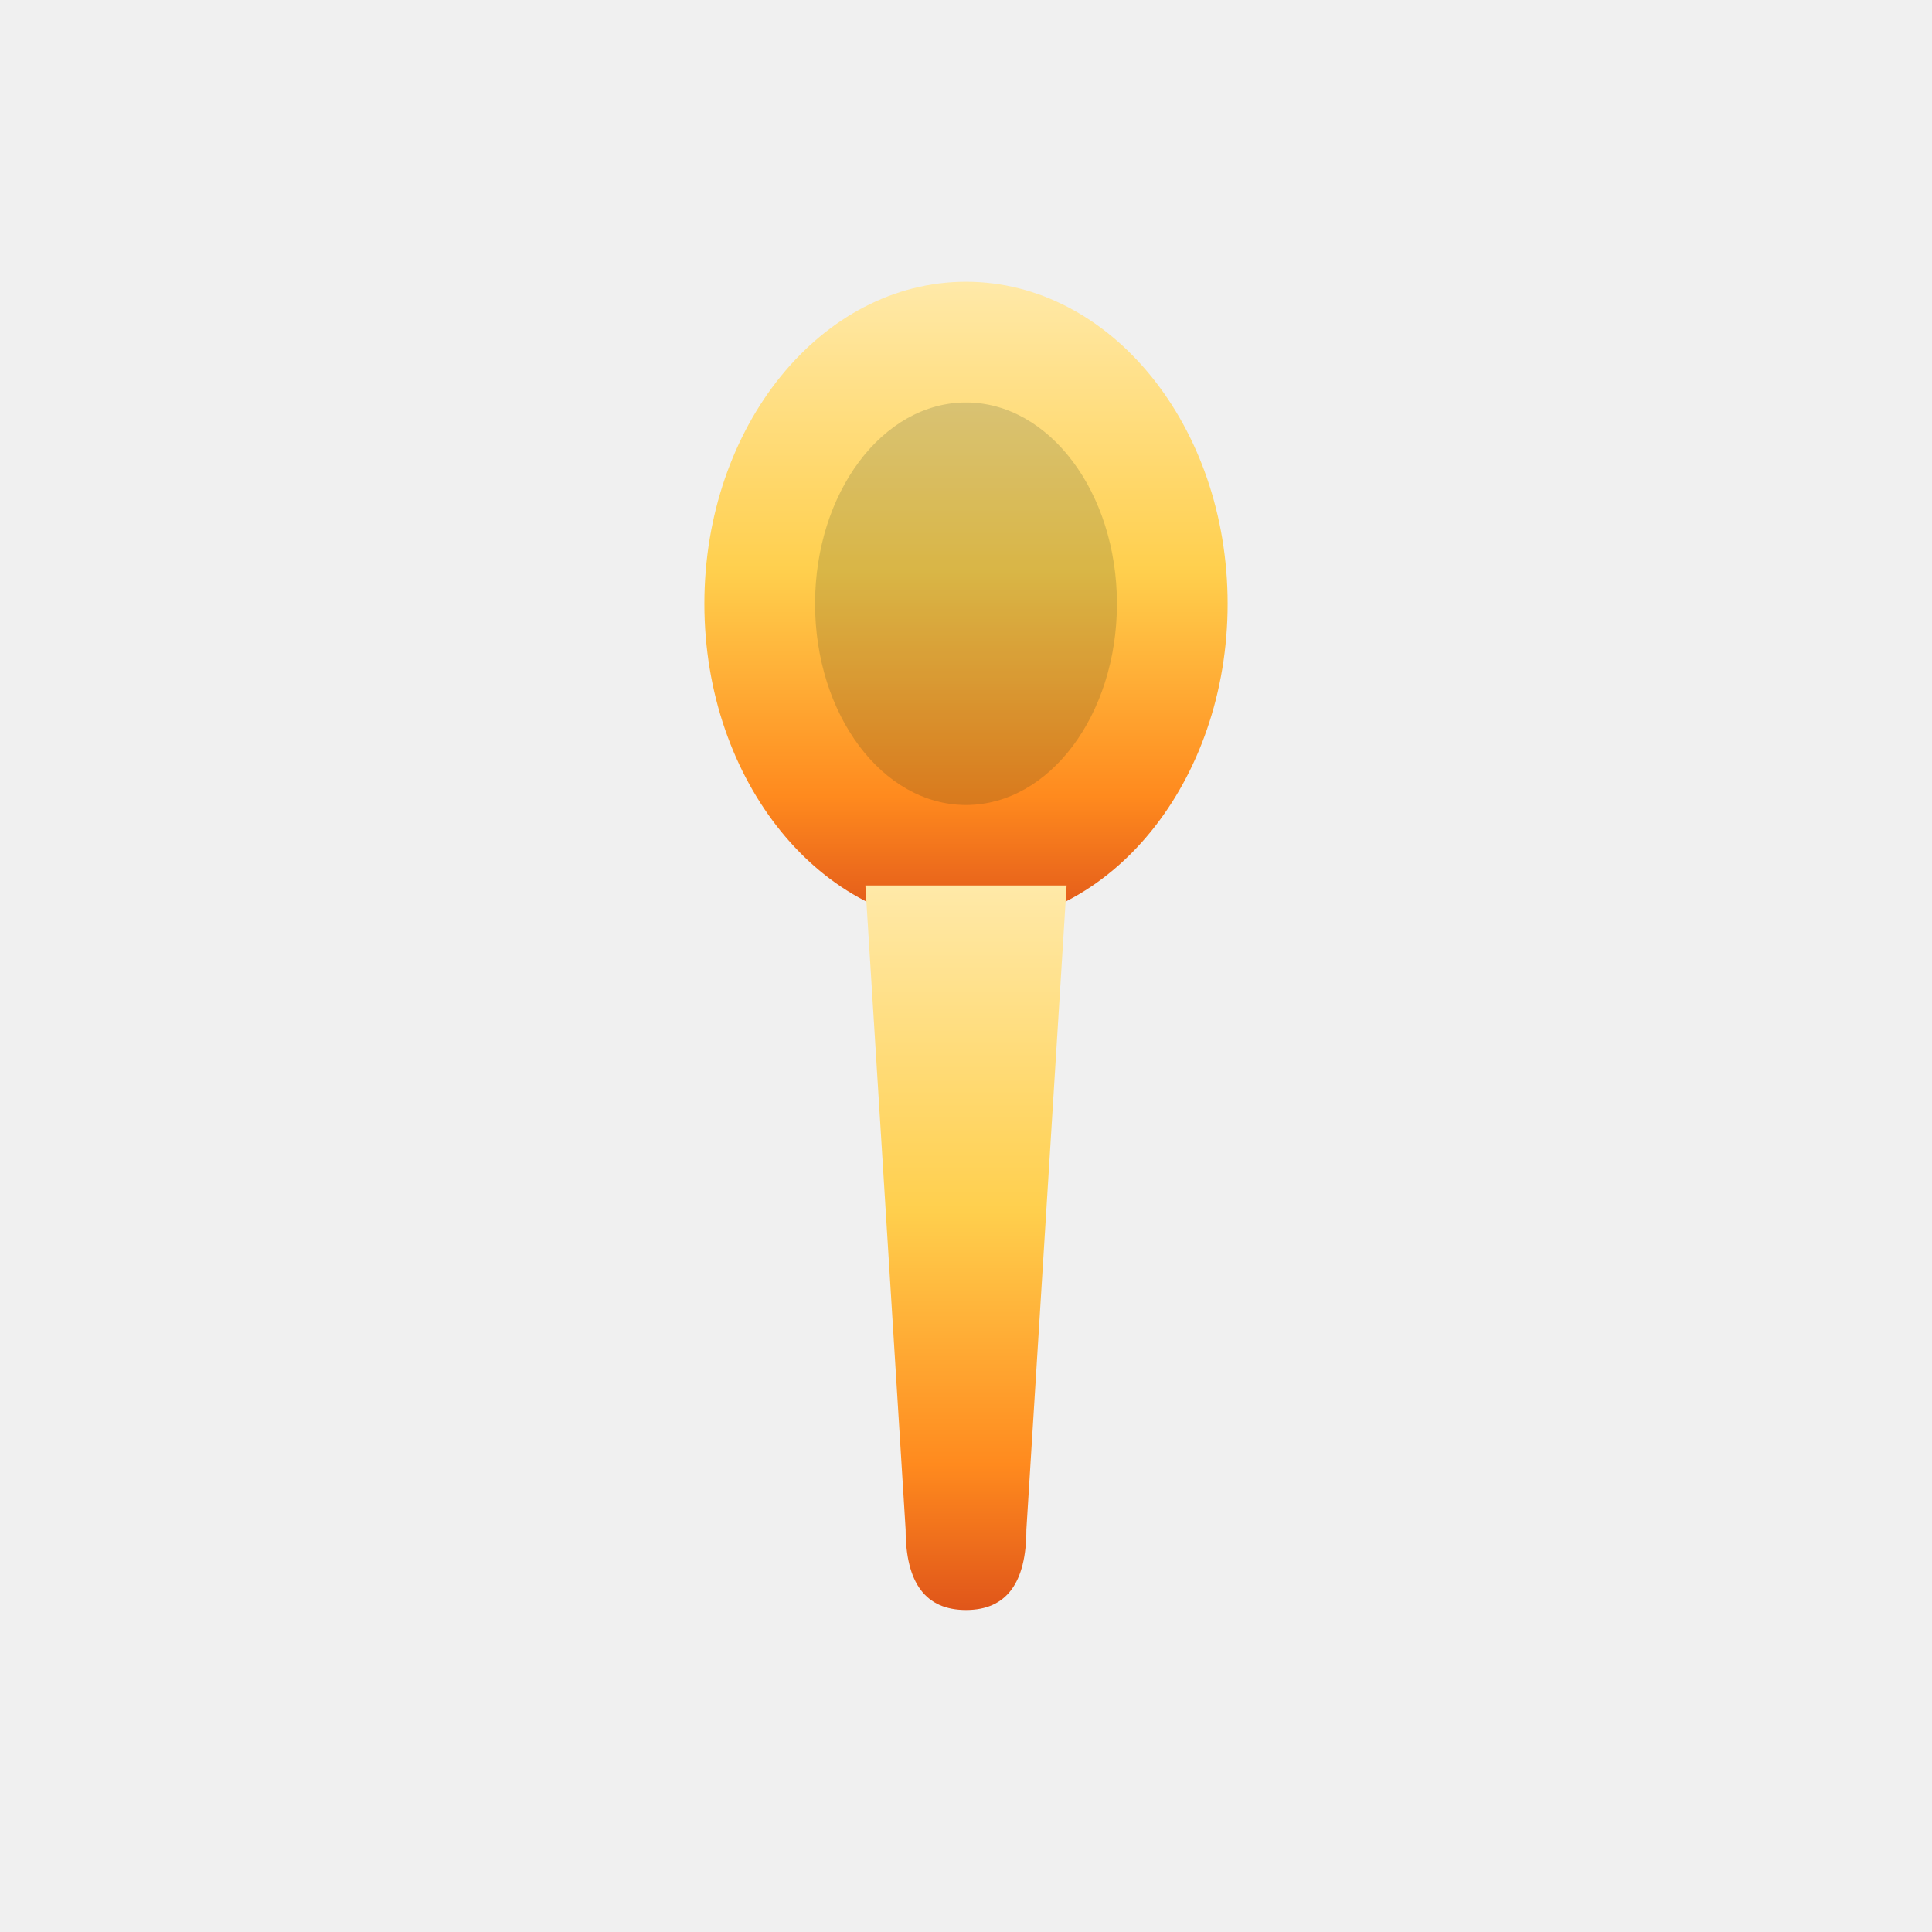
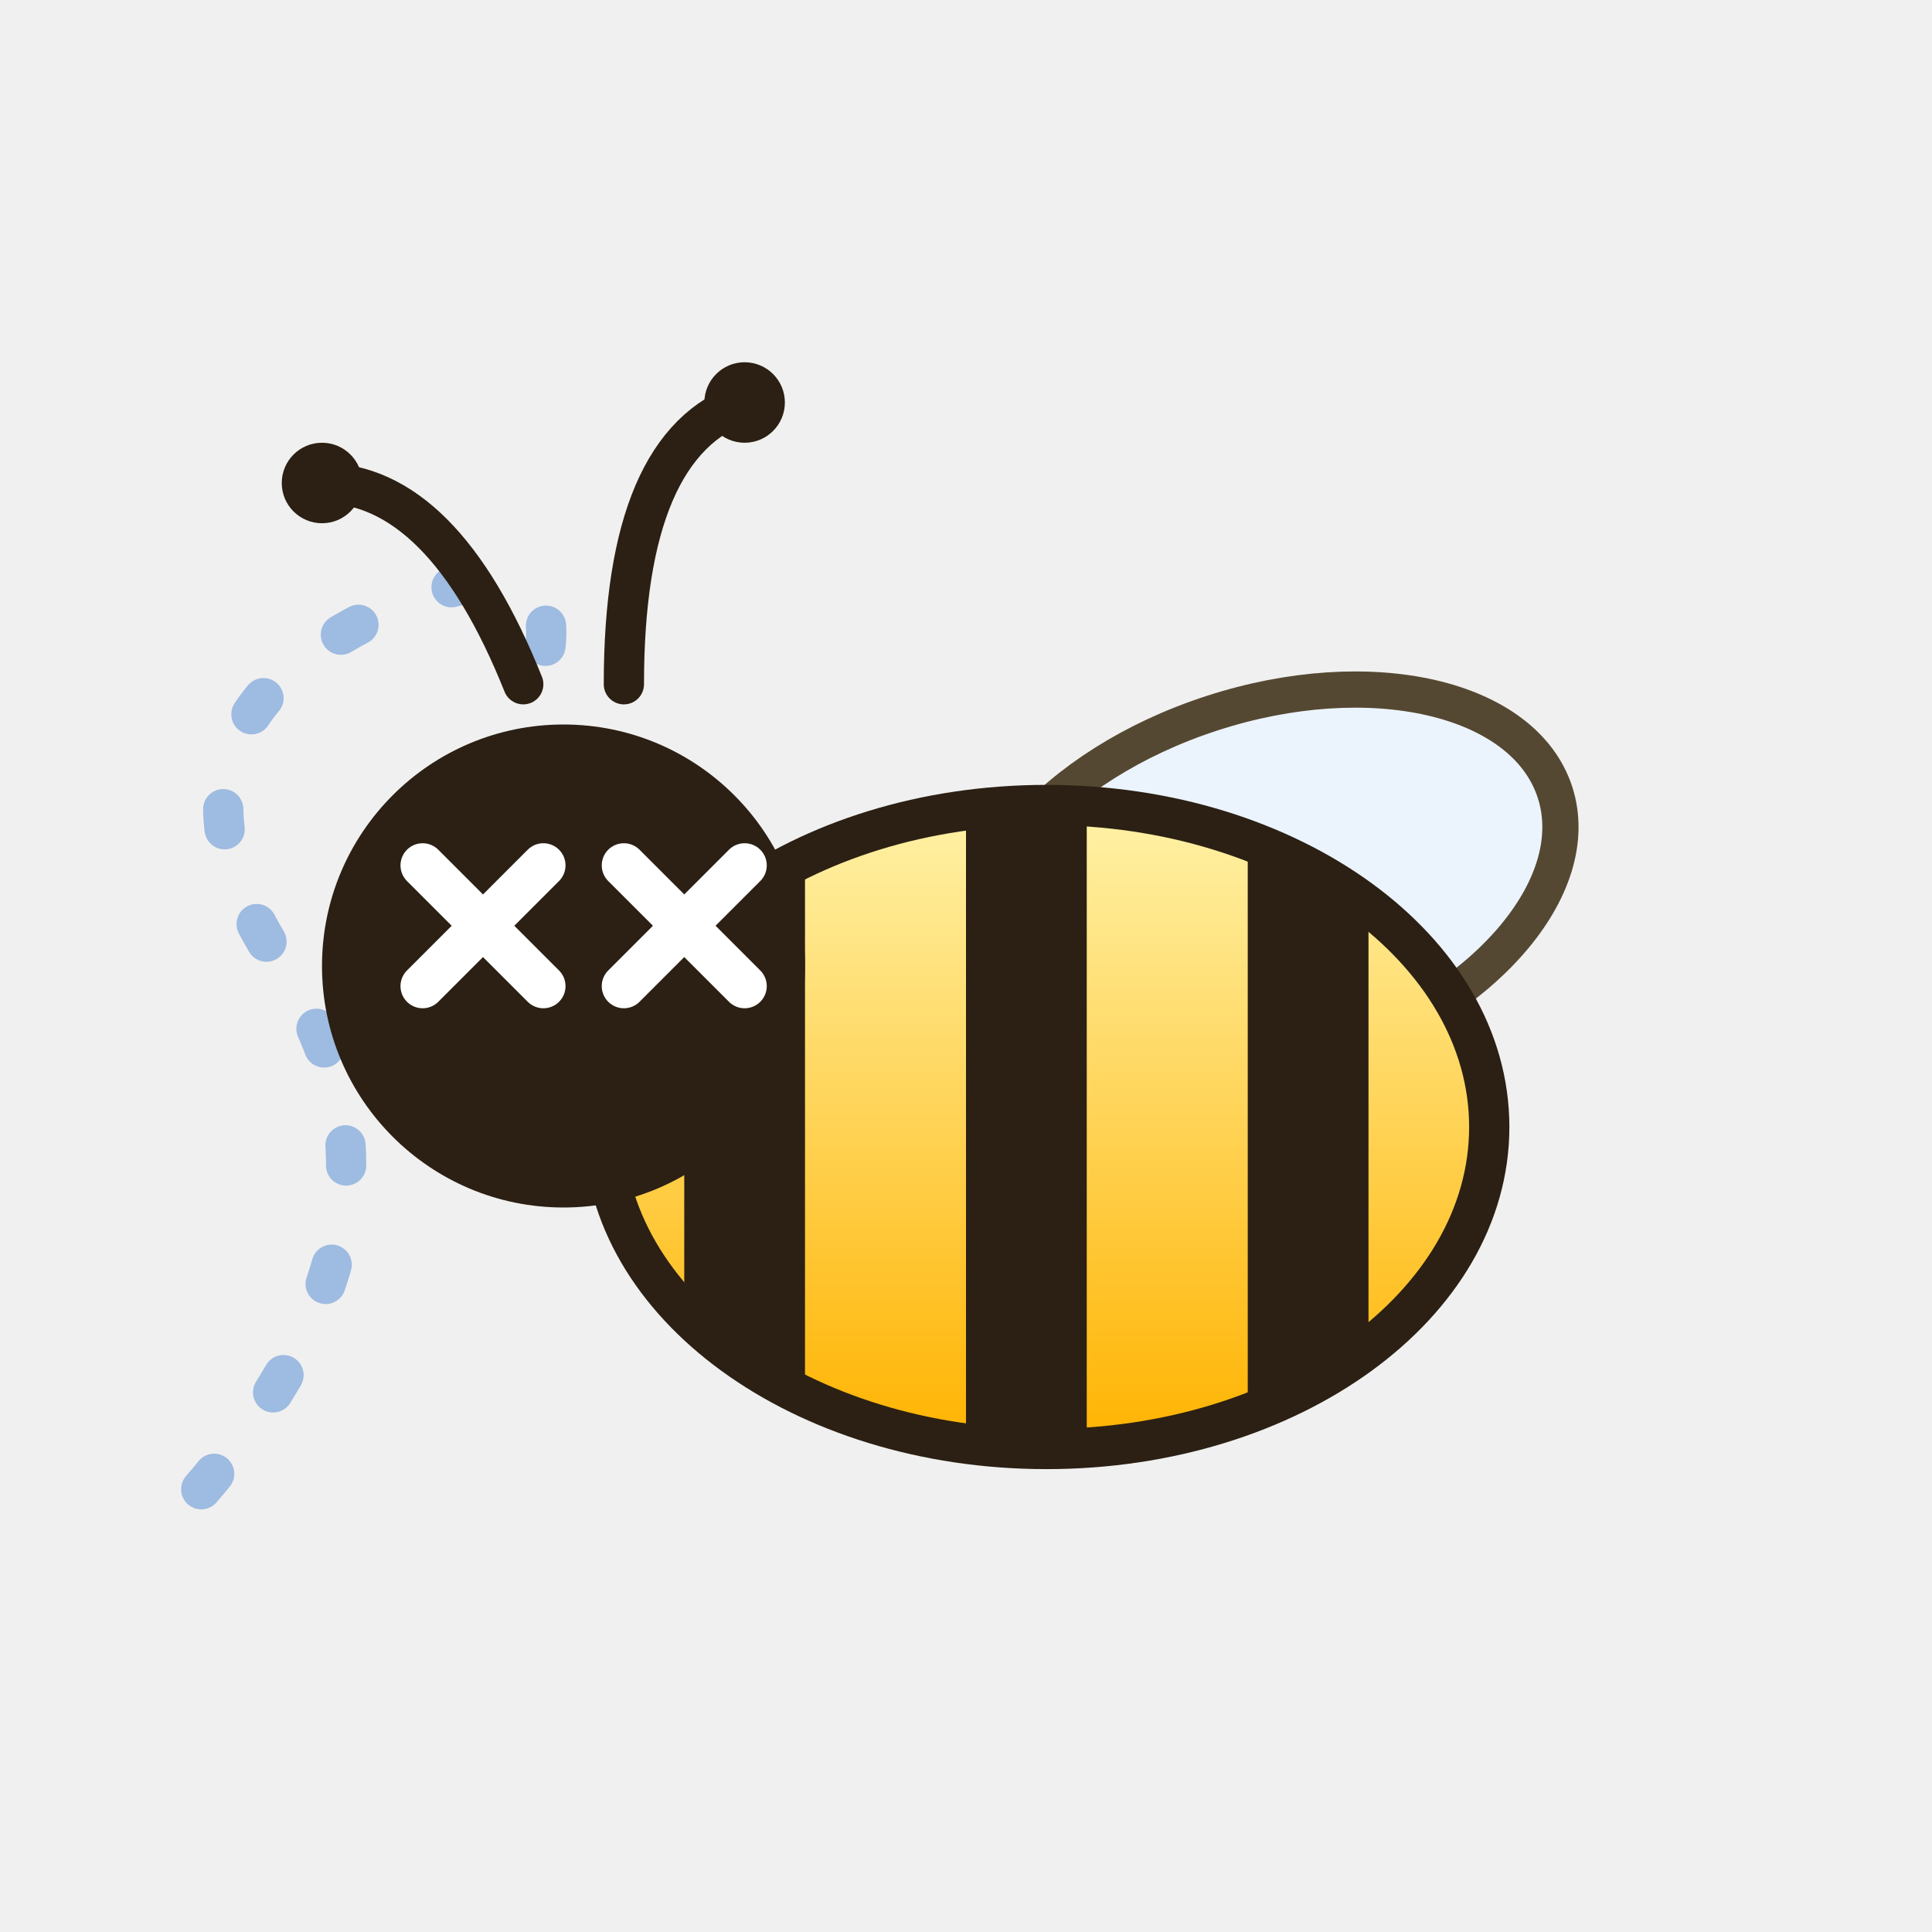
<svg xmlns="http://www.w3.org/2000/svg" viewBox="0 0 96 96" width="96" height="96">
  <defs>
-     <linearGradient id="g" x1="0" y1="0" x2="0" y2="1">
-       <stop offset="0" stop-color="#ffe9a8" />
-       <stop offset=".45" stop-color="#ffcf4d" />
-       <stop offset=".8" stop-color="#ff8a1e" />
-       <stop offset="1" stop-color="#e0561a" />
+     <linearGradient id="y" x1="0" y1="0" x2="0" y2="1">
+       <stop offset="0" stop-color="#fff2a8" />
+       <stop offset="1" stop-color="#ffb300" />
    </linearGradient>
+     <clipPath id="bc">
+       <ellipse cx="52" cy="56" rx="22" ry="16" />
+     </clipPath>
  </defs>
-   <ellipse cx="48" cy="30" rx="13" ry="16" fill="url(#g)" />
-   <ellipse cx="48" cy="30" rx="7.5" ry="10" fill="#0e2c1d" opacity=".16" />
-   <path d="M43 44 H53 L51 76 Q51 80 48 80 Q45 80 45 76 Z" fill="url(#g)" />
+   <g fill="none" stroke="#5b8fd6" stroke-width="2" stroke-linecap="round" opacity=".55" stroke-dasharray="1 5">
+     <path d="M10 74 Q22 60 14 48 Q6 36 20 30 Q30 26 26 36" />
+   </g>
+   <g stroke="#3a2a10" stroke-width="1.8" fill="#eaf4ff" opacity=".85">
+     <ellipse cx="63" cy="44" rx="15" ry="9" transform="rotate(-18 63 44)" />
+     <ellipse cx="58" cy="56" rx="15" ry="9" transform="rotate(10 58 56)" />
+   </g>
+   <ellipse cx="52" cy="56" rx="22" ry="16" fill="url(#y)" stroke="#2b2013" stroke-width="2" />
+   <g clip-path="url(#bc)">
+     <rect x="34" y="38" width="6" height="36" fill="#2b2013" />
+     <rect x="48" y="38" width="6" height="36" fill="#2b2013" />
+     <rect x="62" y="38" width="6" height="36" fill="#2b2013" />
+   </g>
+   <circle cx="28" cy="48" r="12" fill="#2b2013" />
+   <path d="M26 34 Q22 24 16 24" fill="none" stroke="#2b2013" stroke-width="2" stroke-linecap="round" />
+   <path d="M31 34 Q31 22 37 20" fill="none" stroke="#2b2013" stroke-width="2" stroke-linecap="round" />
+   <circle cx="16" cy="24" r="2" fill="#2b2013" />
+   <circle cx="37" cy="20" r="2" fill="#2b2013" />
+   <g stroke="#fff" stroke-width="2.2" stroke-linecap="round">
+     <path d="M21 43 l6 6 M27 43 l-6 6" />
+     <path d="M31 43 l6 6 M37 43 l-6 6" />
+   </g>
</svg>
